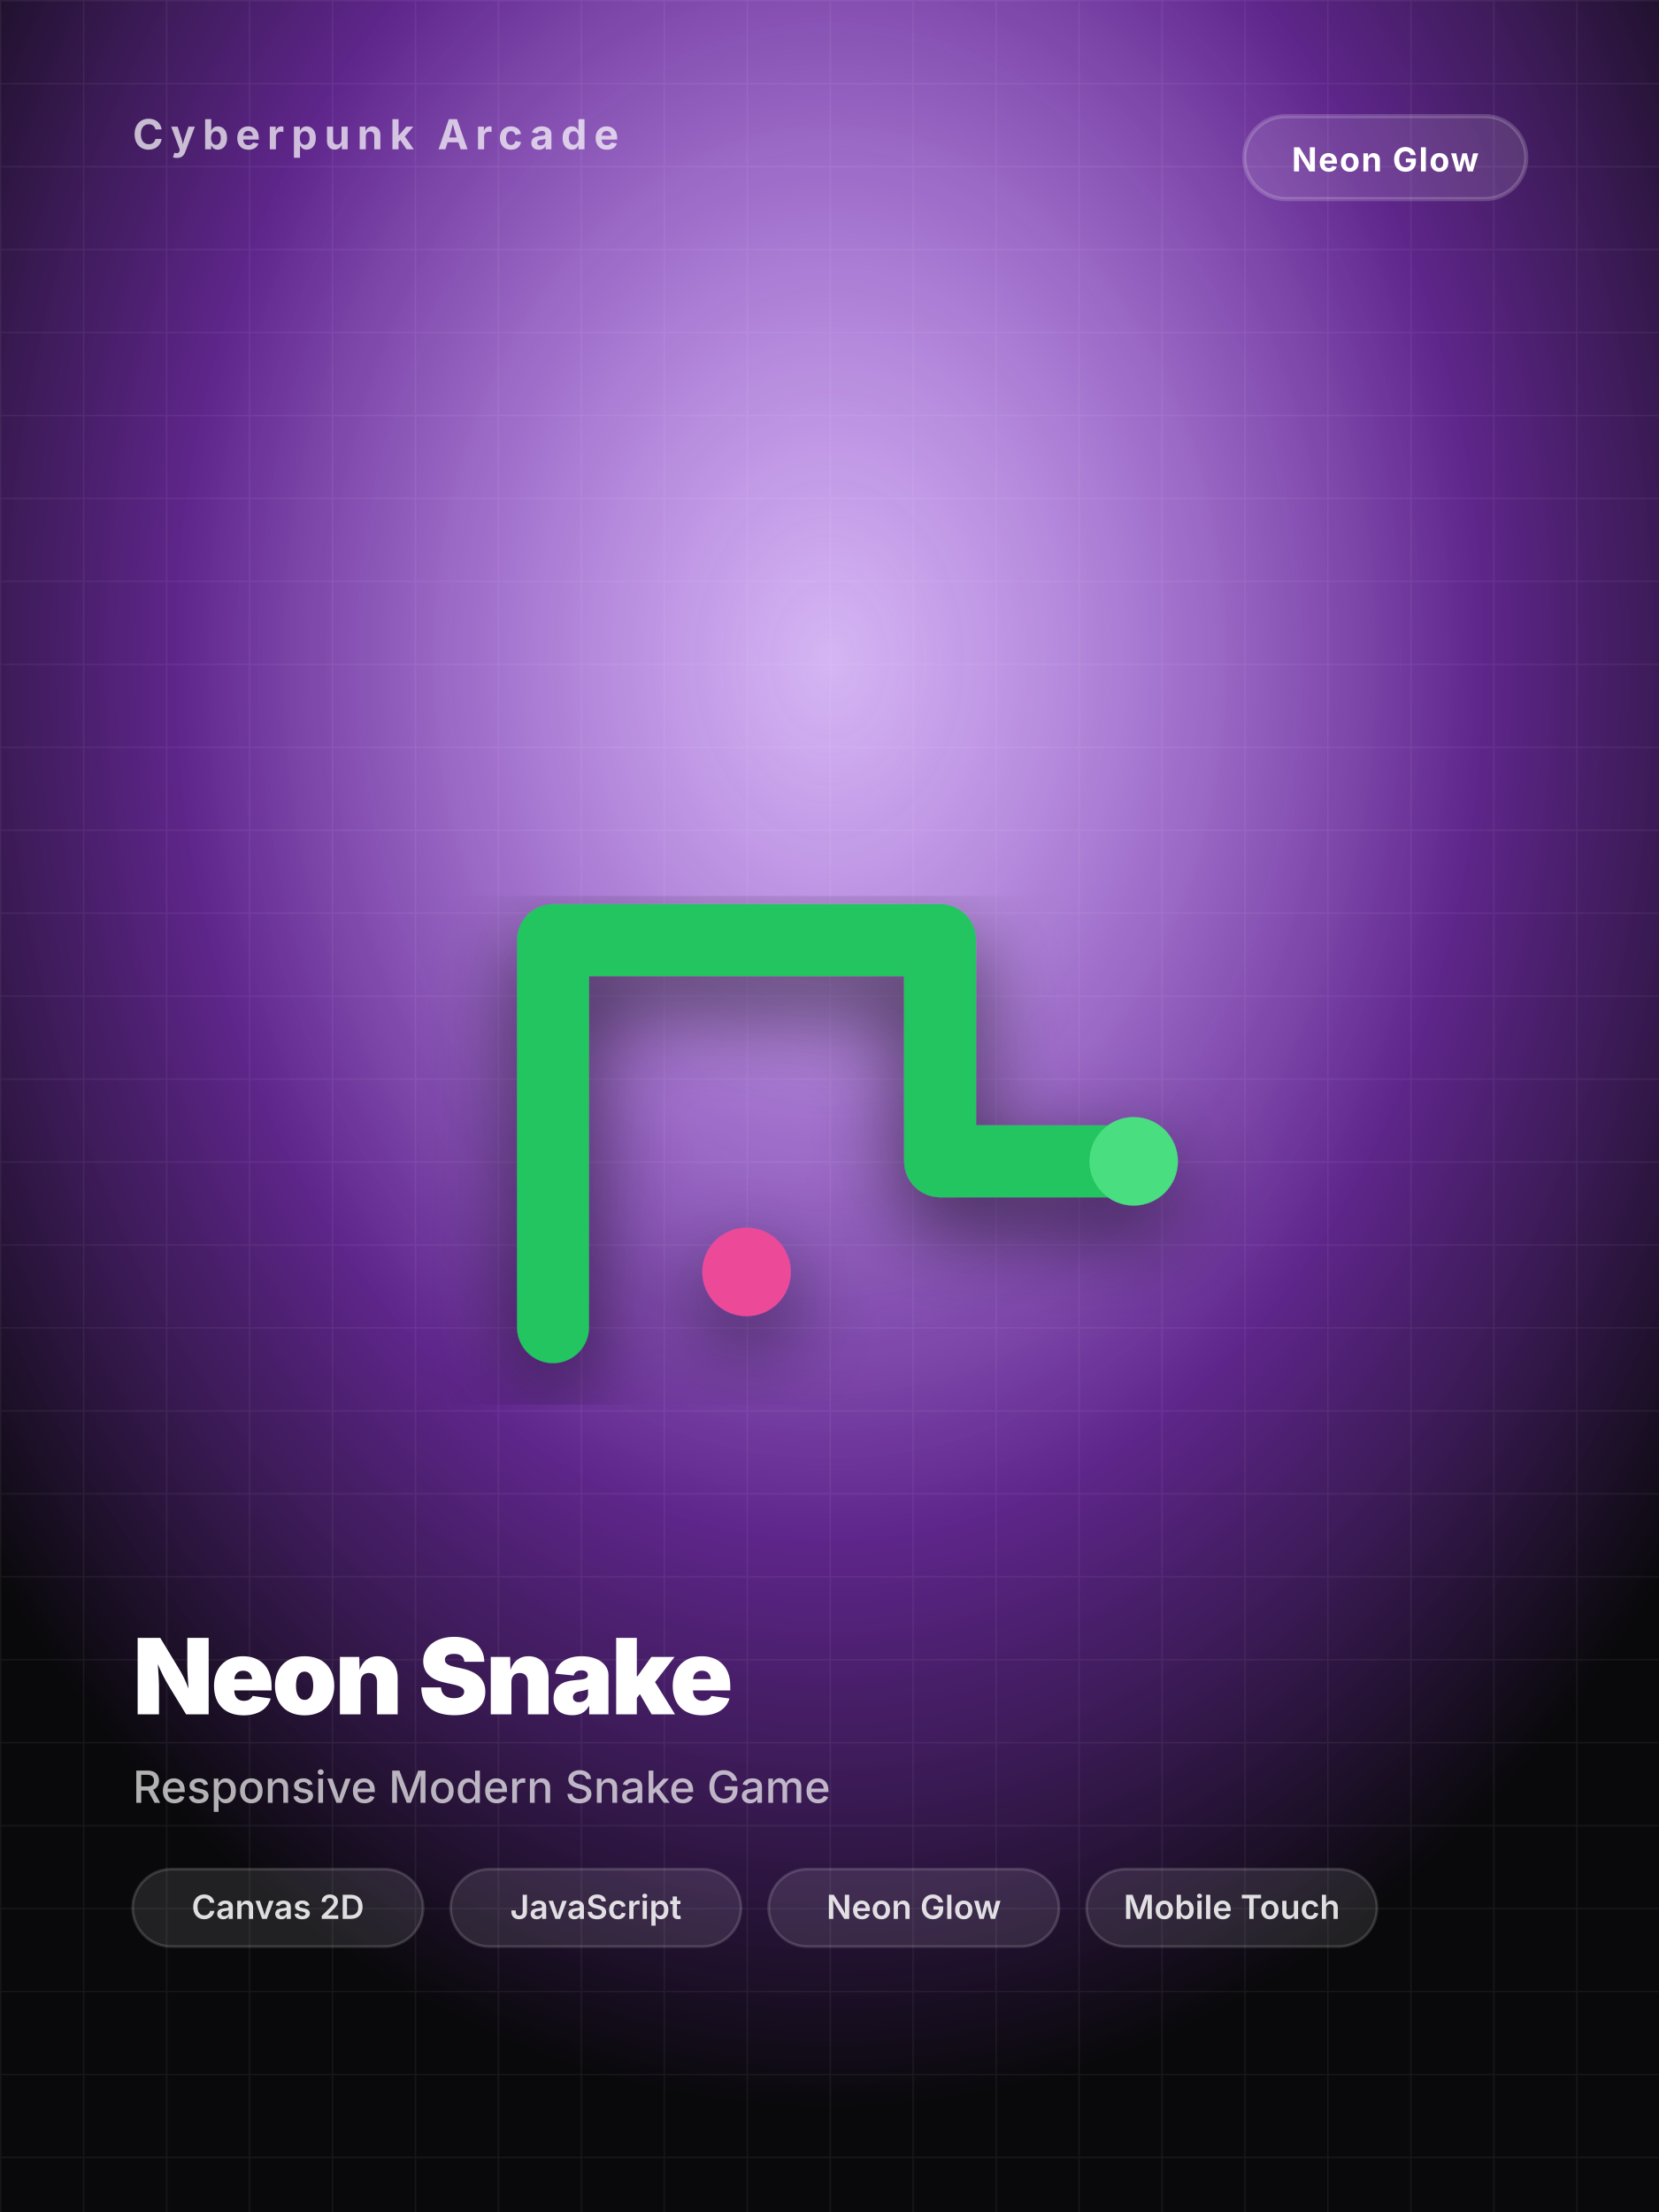
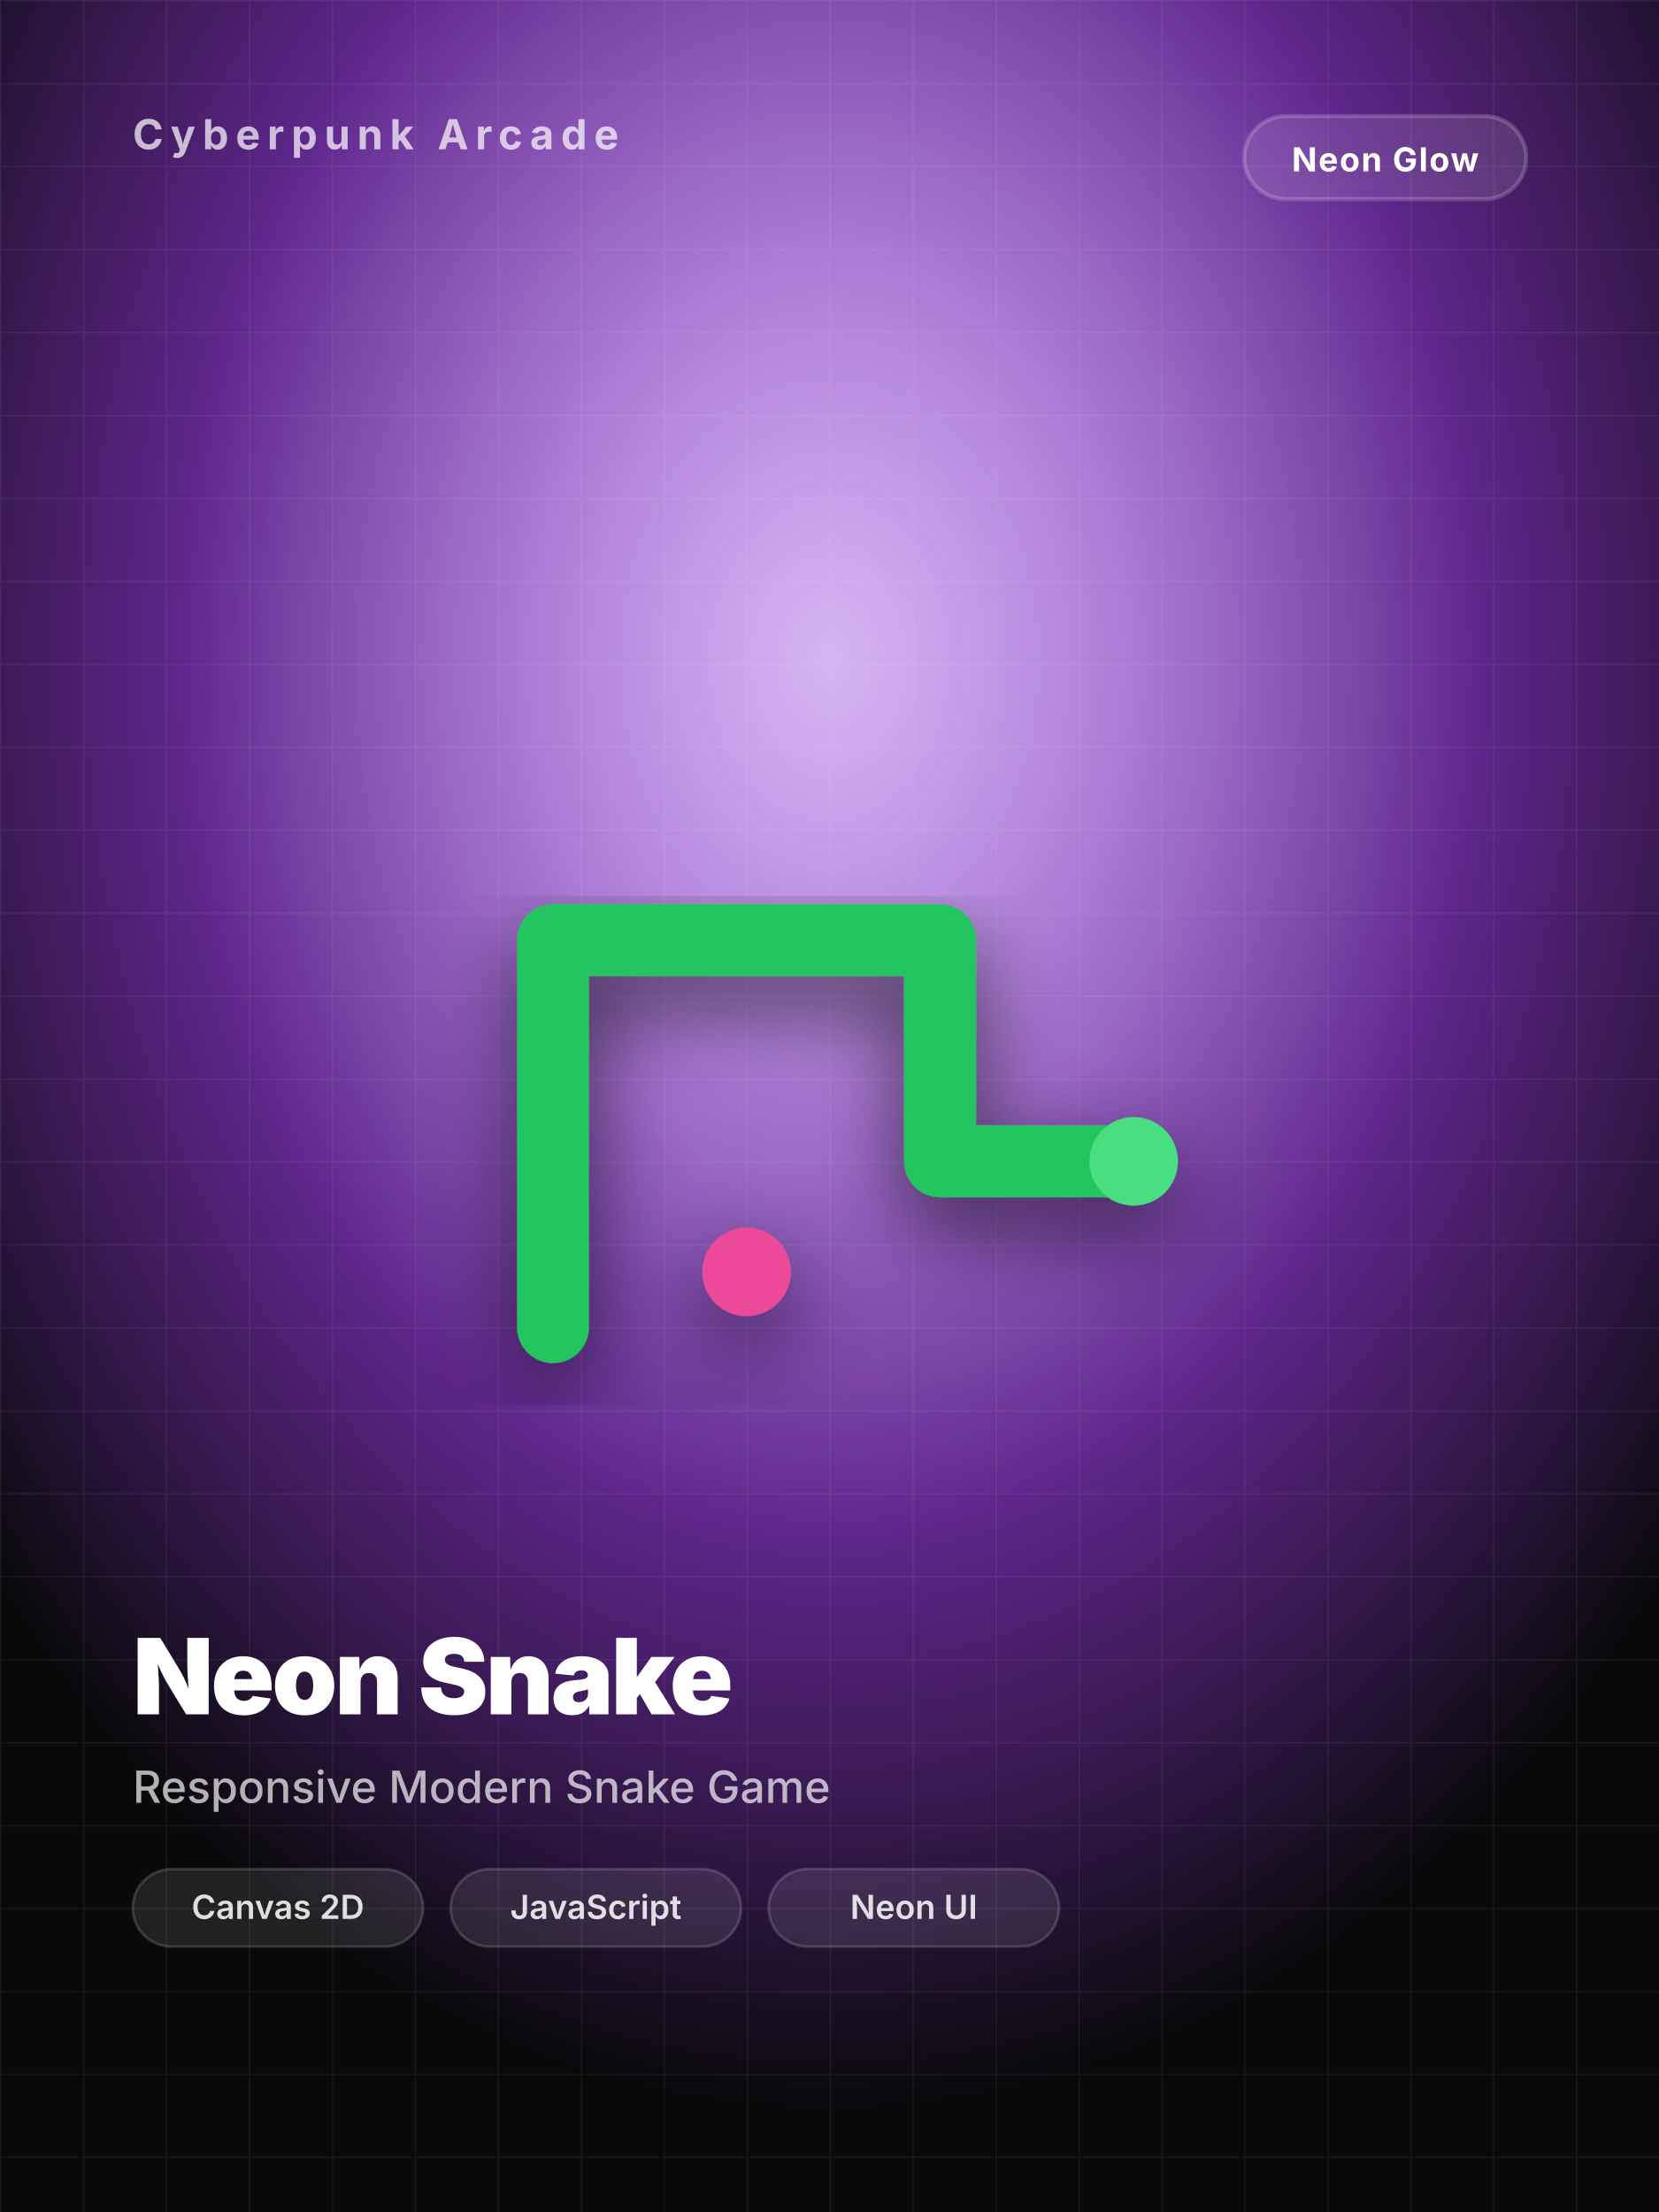
<svg xmlns="http://www.w3.org/2000/svg" viewBox="0 0 600 800" width="600" height="800">
  <defs>
-     <radialGradient id="aura" cx="50%" cy="30%" r="65%">
+     <radialGradient id="aura-neon-snake" cx="50%" cy="30%" r="65%">
      <stop offset="0%" stop-color="#a855f7" stop-opacity="0.38" />
      <stop offset="60%" stop-color="#581c87" stop-opacity="0.95" />
      <stop offset="100%" stop-color="#09090b" stop-opacity="1" />
    </radialGradient>
-     <linearGradient id="cardGrad" x1="0%" y1="0%" x2="100%" y2="100%">
-       <stop offset="0%" stop-color="#581c87" />
-       <stop offset="100%" stop-color="#09090b" />
-     </linearGradient>
    <pattern id="grid" width="30" height="30" patternUnits="userSpaceOnUse">
      <path d="M 30 0 L 0 0 0 30" fill="none" stroke="rgba(255,255,255,0.06)" stroke-width="1" />
    </pattern>
    <filter id="shadow" x="-20%" y="-20%" width="140%" height="140%">
      <feDropShadow dx="0" dy="12" stdDeviation="16" flood-color="#000000" flood-opacity="0.6" />
    </filter>
  </defs>
-   <rect width="600" height="800" fill="url(#aura)" />
+   <rect width="600" height="800" fill="url(#aura-neon-snake)" />
  <rect width="600" height="800" fill="url(#grid)" />
  <g transform="translate(48, 54)">
    <text font-family="'Inter', -apple-system, sans-serif" font-size="15" font-weight="700" fill="rgba(255,255,255,0.7)" letter-spacing="2.5" text-transform="uppercase">Cyberpunk Arcade</text>
  </g>
  <g transform="translate(450, 42)">
    <rect width="102" height="30" rx="15" fill="rgba(255,255,255,0.12)" stroke="rgba(255,255,255,0.18)" stroke-width="1.5" />
    <text x="51" y="20" font-family="'Inter', sans-serif" font-size="12" font-weight="700" fill="#ffffff" text-anchor="middle" letter-spacing="0.5">Neon Glow</text>
  </g>
  <g filter="url(#shadow)">
    <path d="M200 480 L200 340 L340 340 L340 420 L400 420" fill="none" stroke="#22c55e" stroke-width="26" stroke-linecap="round" stroke-linejoin="round" />
    <circle cx="410" cy="420" r="16" fill="#4ade80" />
    <circle cx="270" cy="460" r="16" fill="#ec4899" />
  </g>
  <g transform="translate(48, 620)">
    <text font-family="'Inter', -apple-system, sans-serif" font-size="38" font-weight="900" fill="#ffffff" letter-spacing="-1">Neon Snake</text>
    <text y="32" font-family="'Inter', sans-serif" font-size="16" font-weight="500" fill="rgba(255,255,255,0.68)">Responsive Modern Snake Game</text>
    <g transform="translate(0, 56)">
      <g transform="translate(0, 0)">
        <rect width="105" height="28" rx="14" fill="rgba(255,255,255,0.1)" stroke="rgba(255,255,255,0.15)" stroke-width="1" />
        <text x="52.5" y="18" font-family="'Inter', sans-serif" font-size="12" font-weight="600" fill="rgba(255,255,255,0.85)" text-anchor="middle">Canvas 2D</text>
      </g>
      <g transform="translate(115, 0)">
        <rect width="105" height="28" rx="14" fill="rgba(255,255,255,0.1)" stroke="rgba(255,255,255,0.15)" stroke-width="1" />
        <text x="52.5" y="18" font-family="'Inter', sans-serif" font-size="12" font-weight="600" fill="rgba(255,255,255,0.85)" text-anchor="middle">JavaScript</text>
      </g>
      <g transform="translate(230, 0)">
        <rect width="105" height="28" rx="14" fill="rgba(255,255,255,0.1)" stroke="rgba(255,255,255,0.15)" stroke-width="1" />
-         <text x="52.5" y="18" font-family="'Inter', sans-serif" font-size="12" font-weight="600" fill="rgba(255,255,255,0.85)" text-anchor="middle">Neon Glow</text>
-       </g>
-       <g transform="translate(345, 0)">
-         <rect width="105" height="28" rx="14" fill="rgba(255,255,255,0.1)" stroke="rgba(255,255,255,0.15)" stroke-width="1" />
-         <text x="52.5" y="18" font-family="'Inter', sans-serif" font-size="12" font-weight="600" fill="rgba(255,255,255,0.85)" text-anchor="middle">Mobile Touch</text>
+         <text x="52.5" y="18" font-family="'Inter', sans-serif" font-size="12" font-weight="600" fill="rgba(255,255,255,0.85)" text-anchor="middle">Neon UI</text>
      </g>
    </g>
  </g>
</svg>
